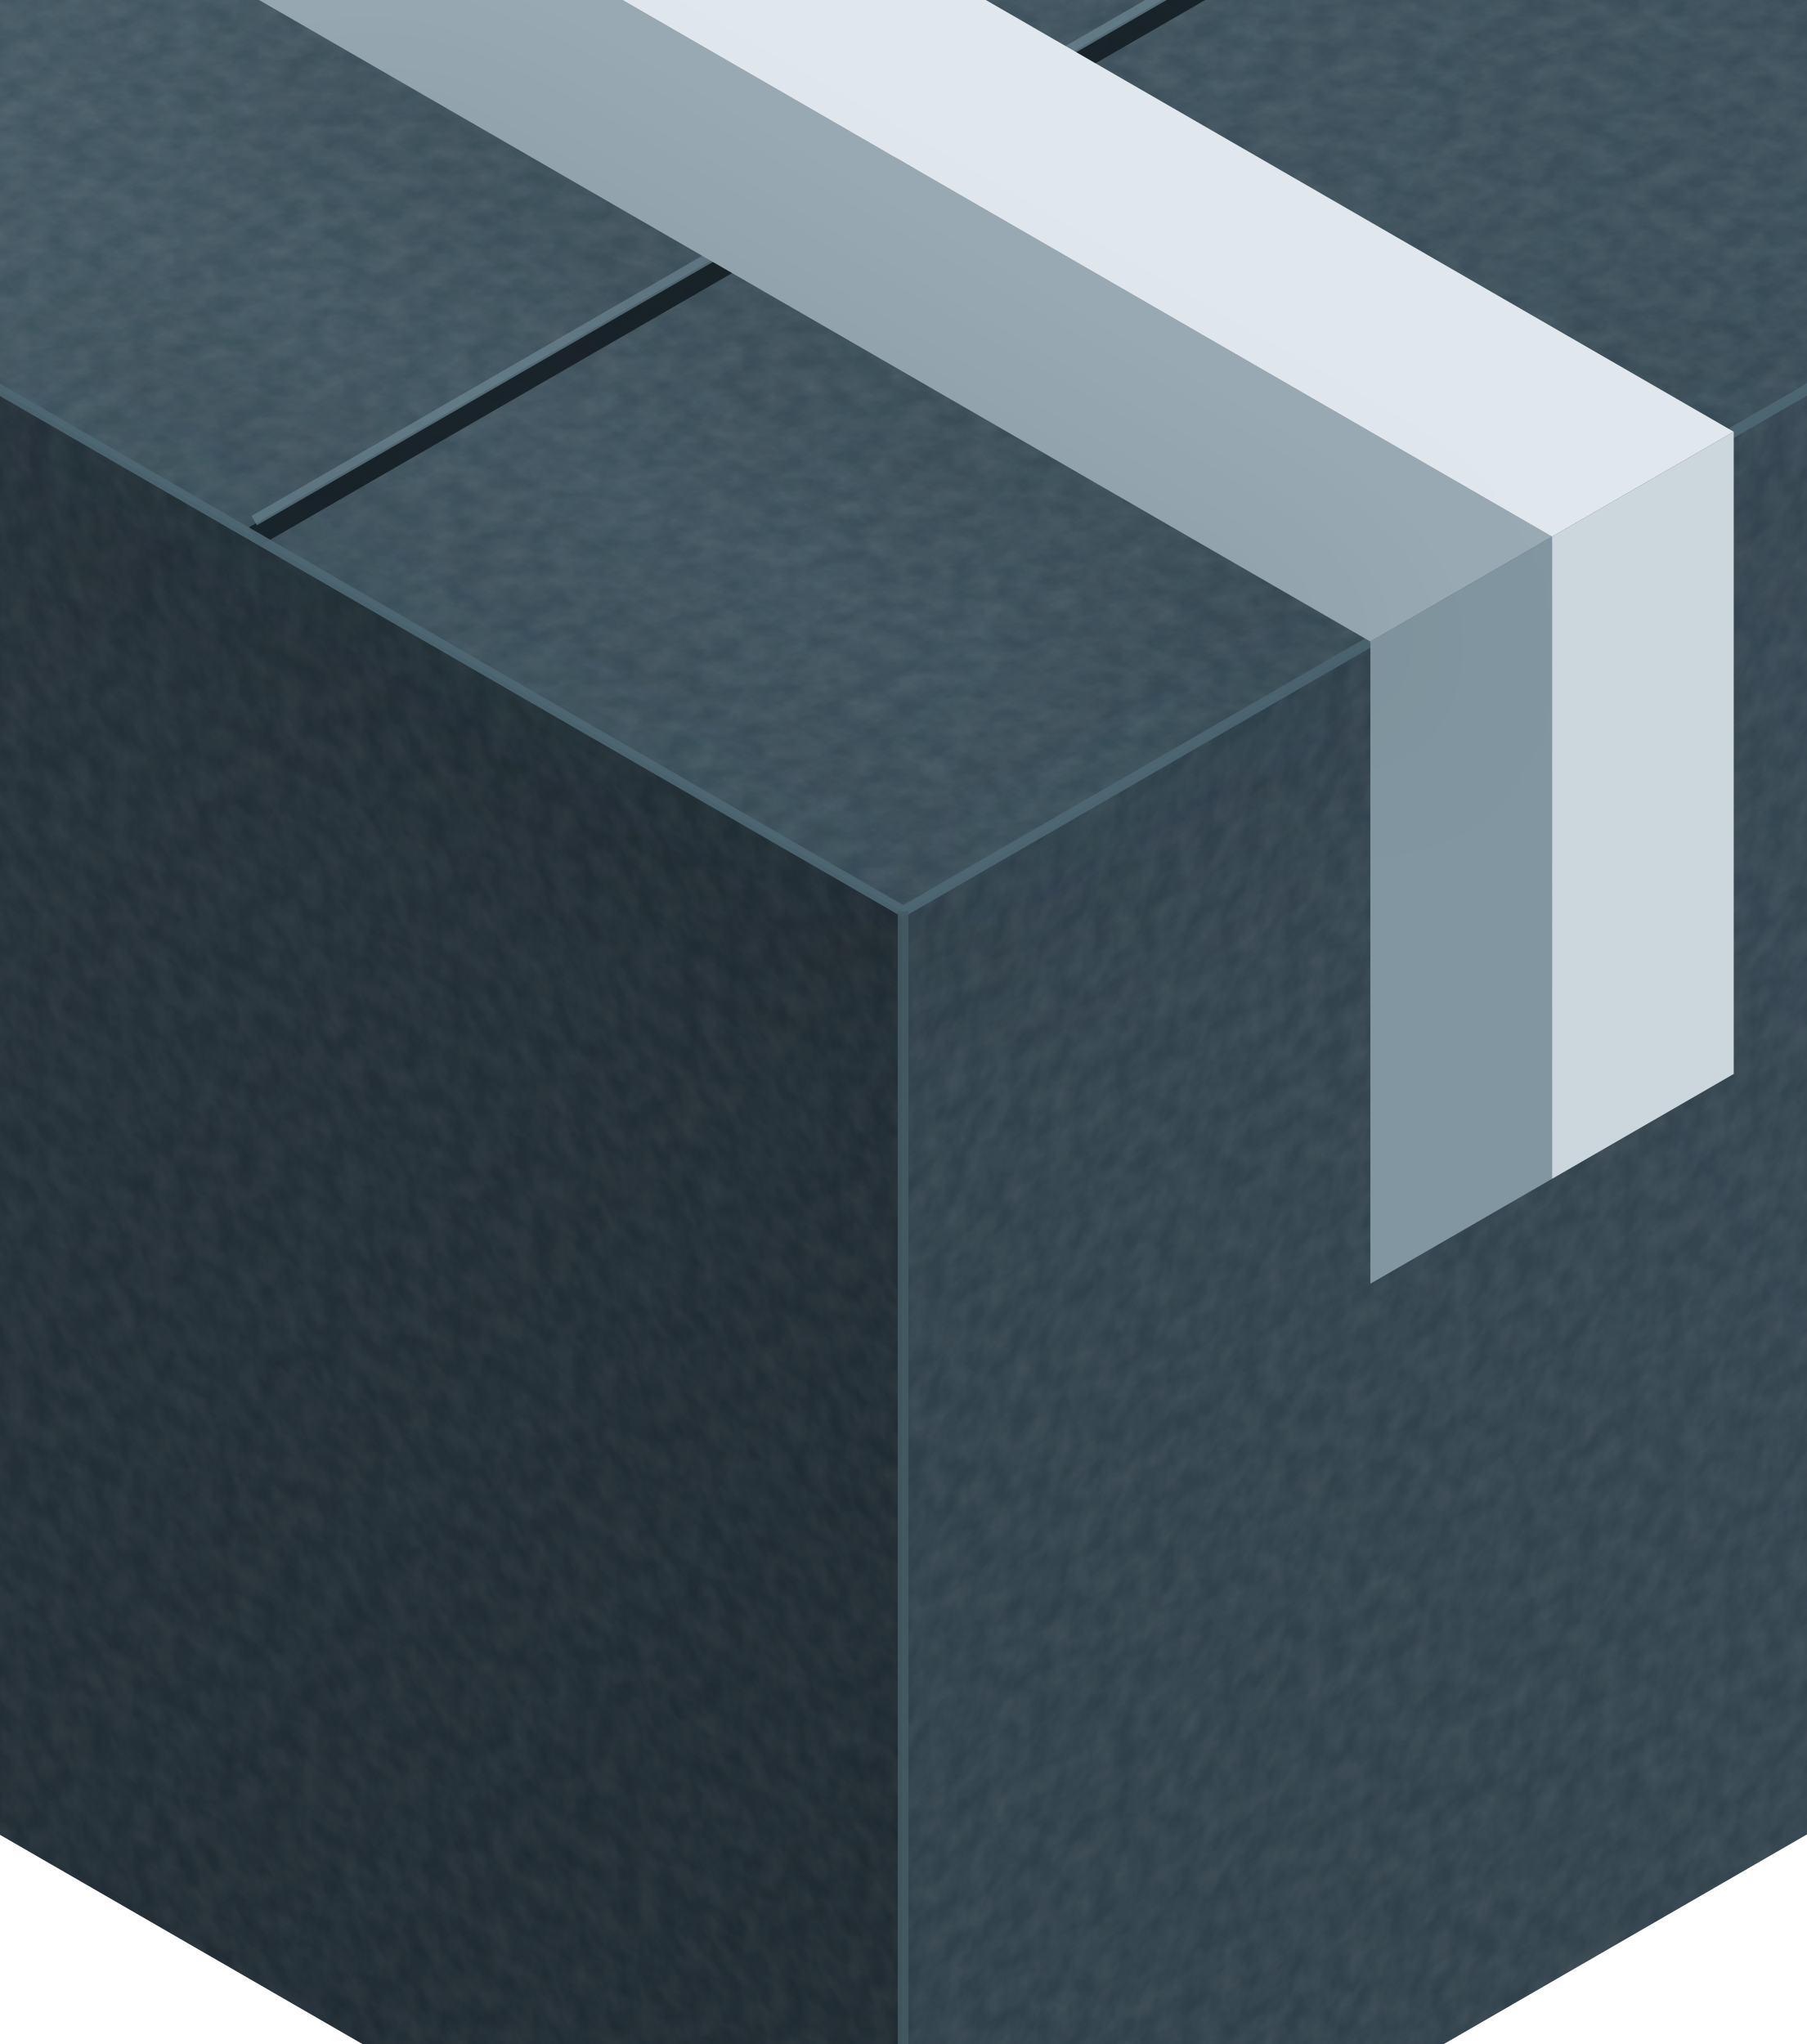
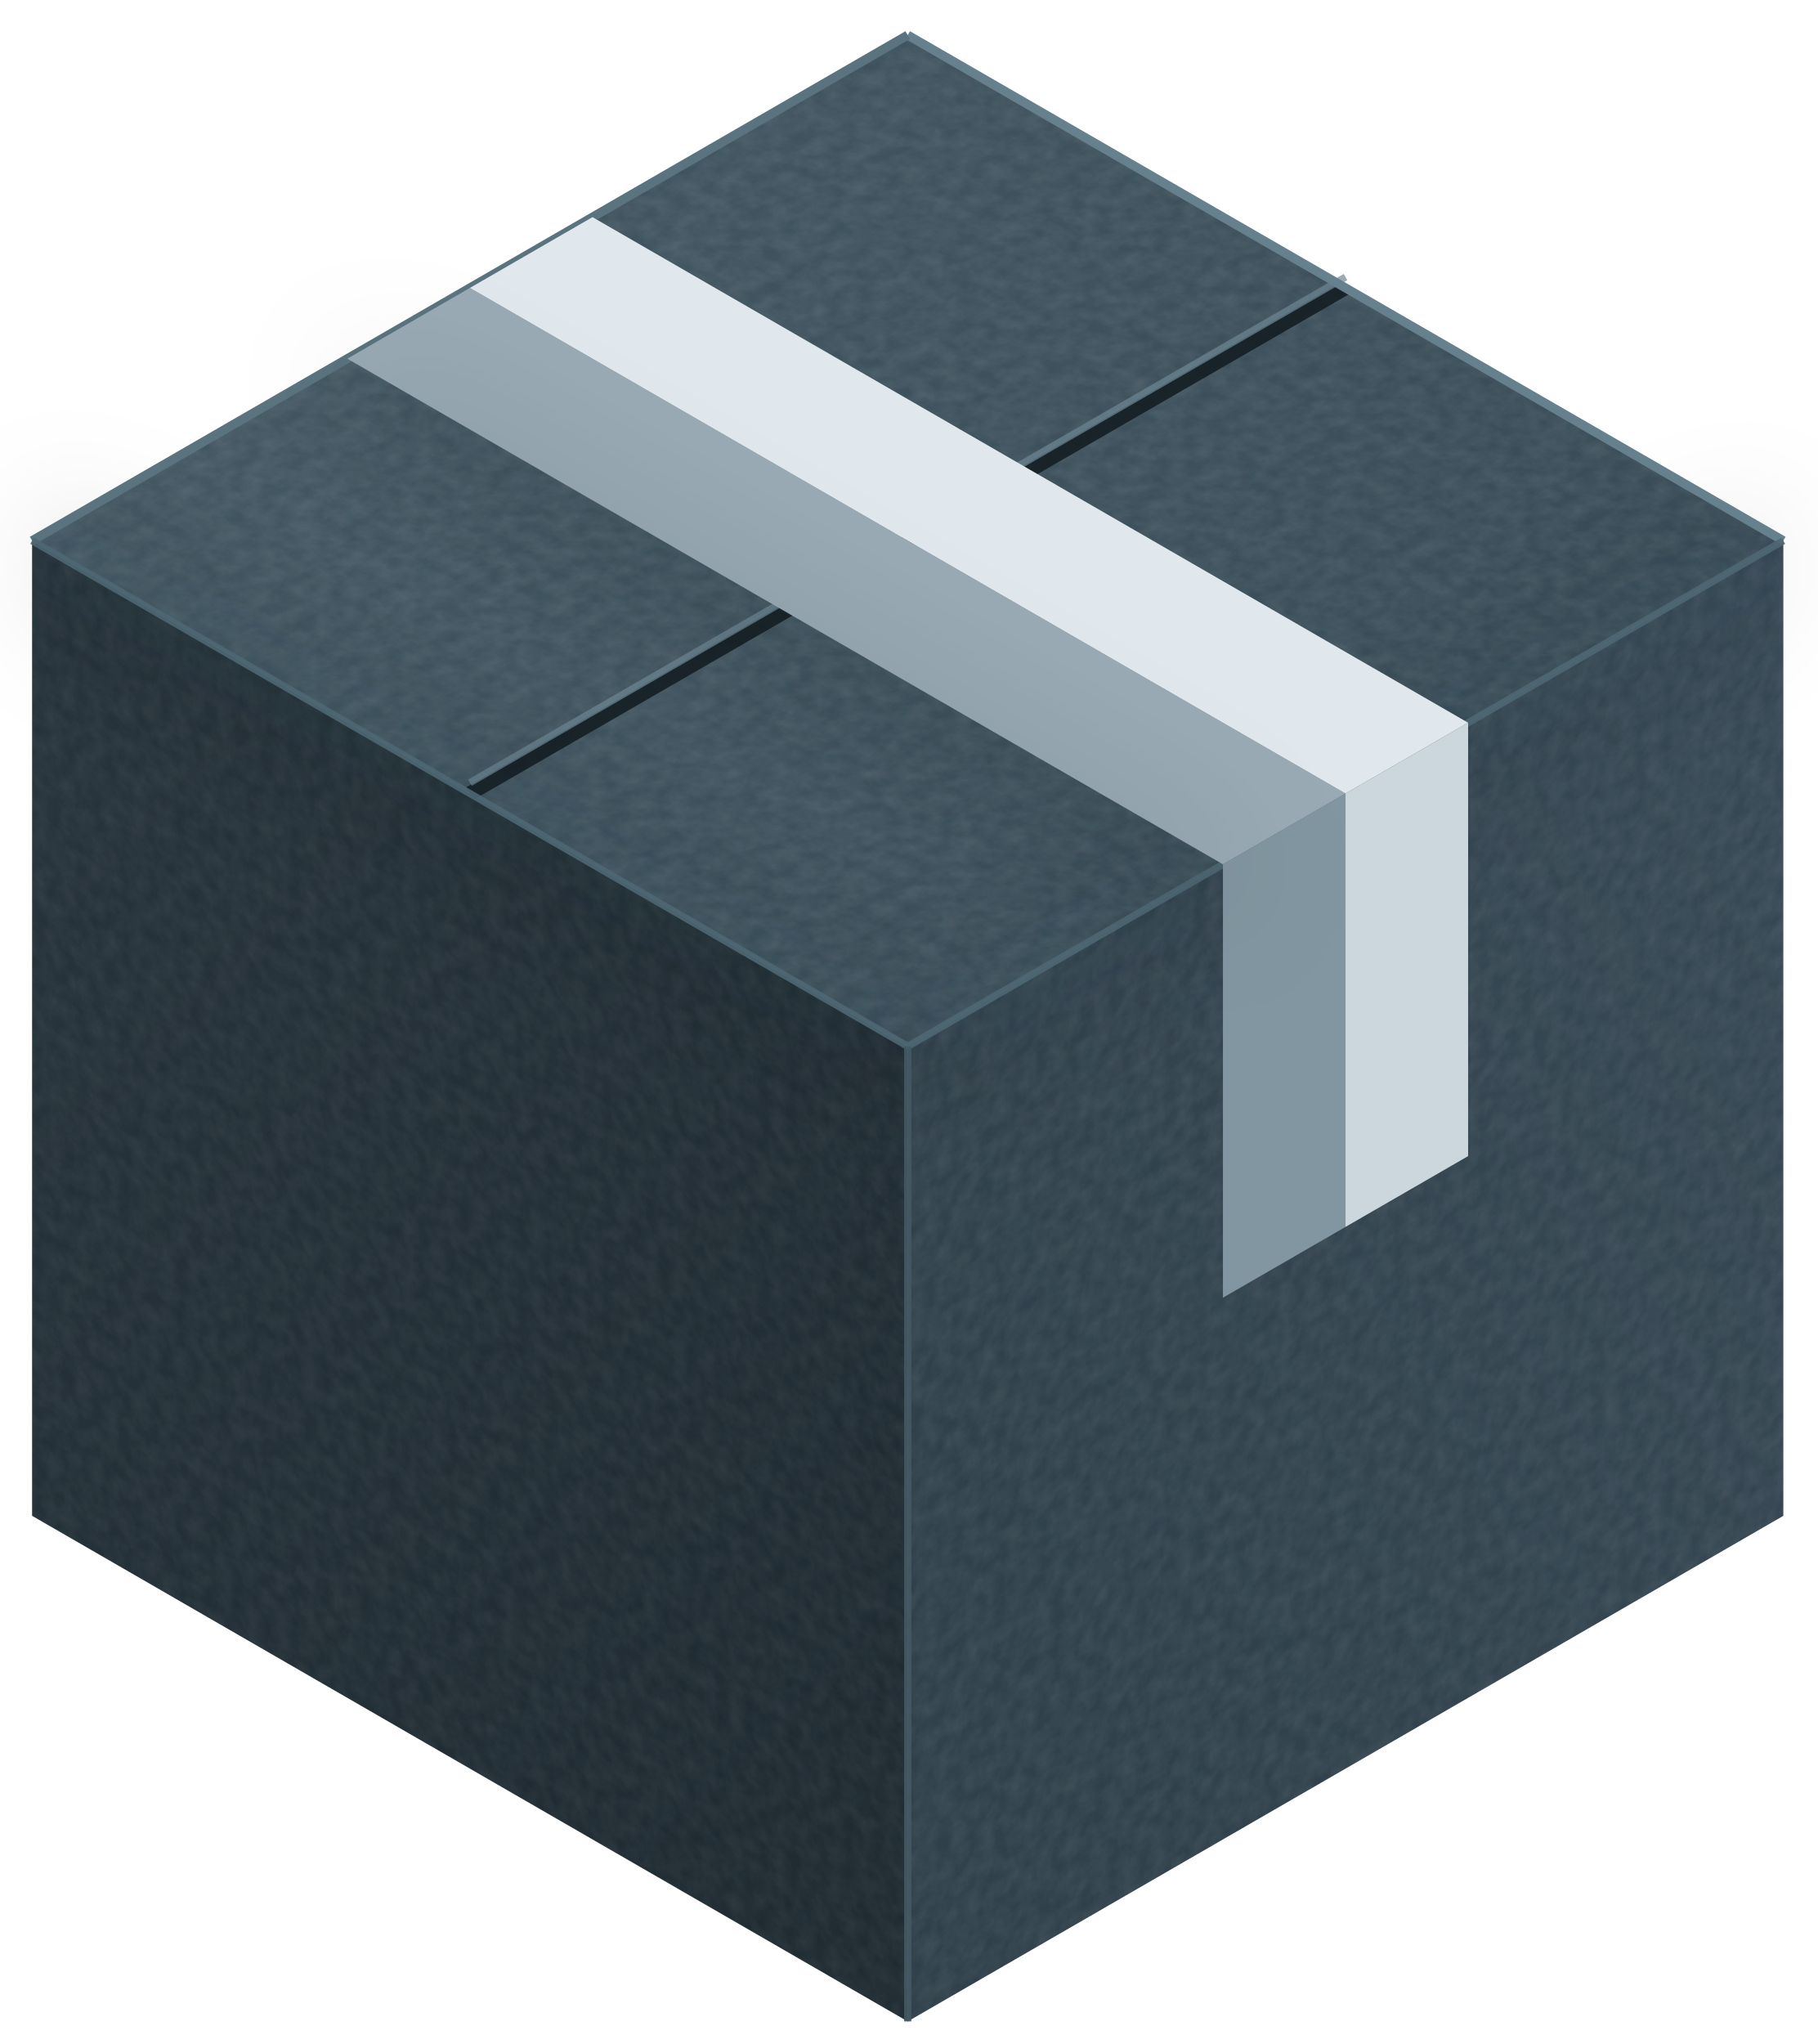
- <svg xmlns="http://www.w3.org/2000/svg" viewBox="269 262 486 550">
+ <svg xmlns="http://www.w3.org/2000/svg" viewBox="150 90 725 815">
  <defs>
    <linearGradient id="bg25" x1="0" y1="0" x2="0" y2="1">
      <stop offset="0" stop-color="#242F37" />
      <stop offset="1" stop-color="#0D1317" />
    </linearGradient>
    <radialGradient id="spot25" cx="0.5" cy="0.5" r="0.5">
      <stop offset="0" stop-color="#46565F" stop-opacity="0.45" />
      <stop offset="1" stop-color="#46565F" stop-opacity="0" />
    </radialGradient>
    <filter id="soft25" x="-40%" y="-40%" width="180%" height="180%">
      <feGaussianBlur stdDeviation="18" />
    </filter>
    <linearGradient id="top25" gradientUnits="userSpaceOnUse" x1="330" y1="320" x2="700" y2="490">
      <stop offset="0" stop-color="#445863" />
      <stop offset="1" stop-color="#394C57" />
    </linearGradient>
    <linearGradient id="left25" gradientUnits="userSpaceOnUse" x1="269.5" y1="480" x2="512" y2="720">
      <stop offset="0" stop-color="#26323A" />
      <stop offset="1" stop-color="#1F2A31" />
    </linearGradient>
    <linearGradient id="right25" gradientUnits="userSpaceOnUse" x1="512" y1="650" x2="754.5" y2="500">
      <stop offset="0" stop-color="#30404A" />
      <stop offset="1" stop-color="#374854" />
    </linearGradient>
    <filter id="grain25" x="0" y="0" width="280" height="280" filterUnits="userSpaceOnUse">
      <feTurbulence type="fractalNoise" baseFrequency="0.22" numOctaves="4" seed="17" result="n" />
      <feColorMatrix in="n" type="matrix" values="0 0 0 0 1  0 0 0 0 1  0 0 0 0 1  0.45 0 0 0 -0.1" />
    </filter>
    <filter id="grainD25" x="0" y="0" width="280" height="280" filterUnits="userSpaceOnUse">
      <feTurbulence type="fractalNoise" baseFrequency="0.28" numOctaves="4" seed="41" result="n" />
      <feColorMatrix in="n" type="matrix" values="0 0 0 0 0.02  0 0 0 0 0.05  0 0 0 0 0.07  0.45 0 0 0 -0.1" />
    </filter>
    <clipPath id="clipTopD">
      <path d="M512 262 754.5 402 512 542 269.5 402Z" />
    </clipPath>
    <clipPath id="clipLeftD">
      <path d="M269.5 402 512 542 512 812 269.5 672Z" />
    </clipPath>
    <clipPath id="clipRightD">
      <path d="M512 542 754.5 402 754.5 672 512 812Z" />
    </clipPath>
  </defs>
  <g transform="translate(-225.28 -273.28) scale(1.44)">
    <path d="M512 262 754.5 402 512 542 269.5 402Z" fill="url(#top25)" />
    <path d="M269.5 402 512 542 512 812 269.5 672Z" fill="url(#left25)" />
    <path d="M512 542 754.5 402 754.5 672 512 812Z" fill="url(#right25)" />
    <g clip-path="url(#clipTopD)">
      <g transform="matrix(0.866 0.5 0.866 -0.5 269.5 402)">
        <rect width="280" height="280" filter="url(#grain25)" opacity="0.30" />
        <rect width="280" height="280" filter="url(#grainD25)" opacity="0.38" />
      </g>
    </g>
    <g clip-path="url(#clipLeftD)">
      <g transform="matrix(0.866 0.5 0 0.96428 269.5 402)">
        <rect width="280" height="280" filter="url(#grain25)" opacity="0.20" />
        <rect width="280" height="280" filter="url(#grainD25)" opacity="0.34" />
      </g>
    </g>
    <g clip-path="url(#clipRightD)">
      <g transform="matrix(0.866 -0.5 0 0.96428 512 542)">
        <rect width="280" height="280" filter="url(#grain25)" opacity="0.25" />
        <rect width="280" height="280" filter="url(#grainD25)" opacity="0.34" />
      </g>
    </g>
    <path d="M390.75 472 633.25 332" stroke="#141E24" stroke-width="4" fill="none" opacity="0.9" />
    <path d="M390.75 472 633.25 332" stroke="#6E8794" stroke-width="2" fill="none" opacity="0.7" transform="translate(0 -3)" />
    <path d="M269.5 402 512 542" stroke="#0B141A" stroke-width="10" opacity="0.28" filter="url(#soft25)" fill="none" />
    <path d="M512 542 754.5 402" stroke="#0B141A" stroke-width="10" opacity="0.22" filter="url(#soft25)" fill="none" />
    <path d="M512 542 512 812" stroke="#060D11" stroke-width="9" opacity="0.30" filter="url(#soft25)" fill="none" />
    <path d="M512 262 754.5 402" stroke="#66808D" stroke-width="2.5" fill="none" />
    <path d="M512 262 269.5 402" stroke="#5A737F" stroke-width="2.5" fill="none" />
    <path d="M269.5 402 512 542 754.5 402" stroke="#4E6773" stroke-width="2" fill="none" opacity="0.9" />
    <path d="M512 542 512 812" stroke="#445963" stroke-width="2" fill="none" opacity="0.9" />
    <path d="M356.8 351.6 390.75 332 633.25 472 599.3 491.6Z" fill="#99AAB5" />
    <path d="M390.75 332 424.7 312.4 667.2 452.4 633.25 472Z" fill="#E1E8ED" />
    <path d="M599.3 491.6 633.25 472 633.25 592 599.3 611.6Z" fill="#8296A1" />
    <path d="M633.25 472 667.2 452.4 667.2 572.4 633.25 592Z" fill="#CCD6DD" />
    <path d="M360 358 602.5 498" stroke="#000000" opacity="0.25" stroke-width="7" filter="url(#soft25)" fill="none" />
  </g>
</svg>
